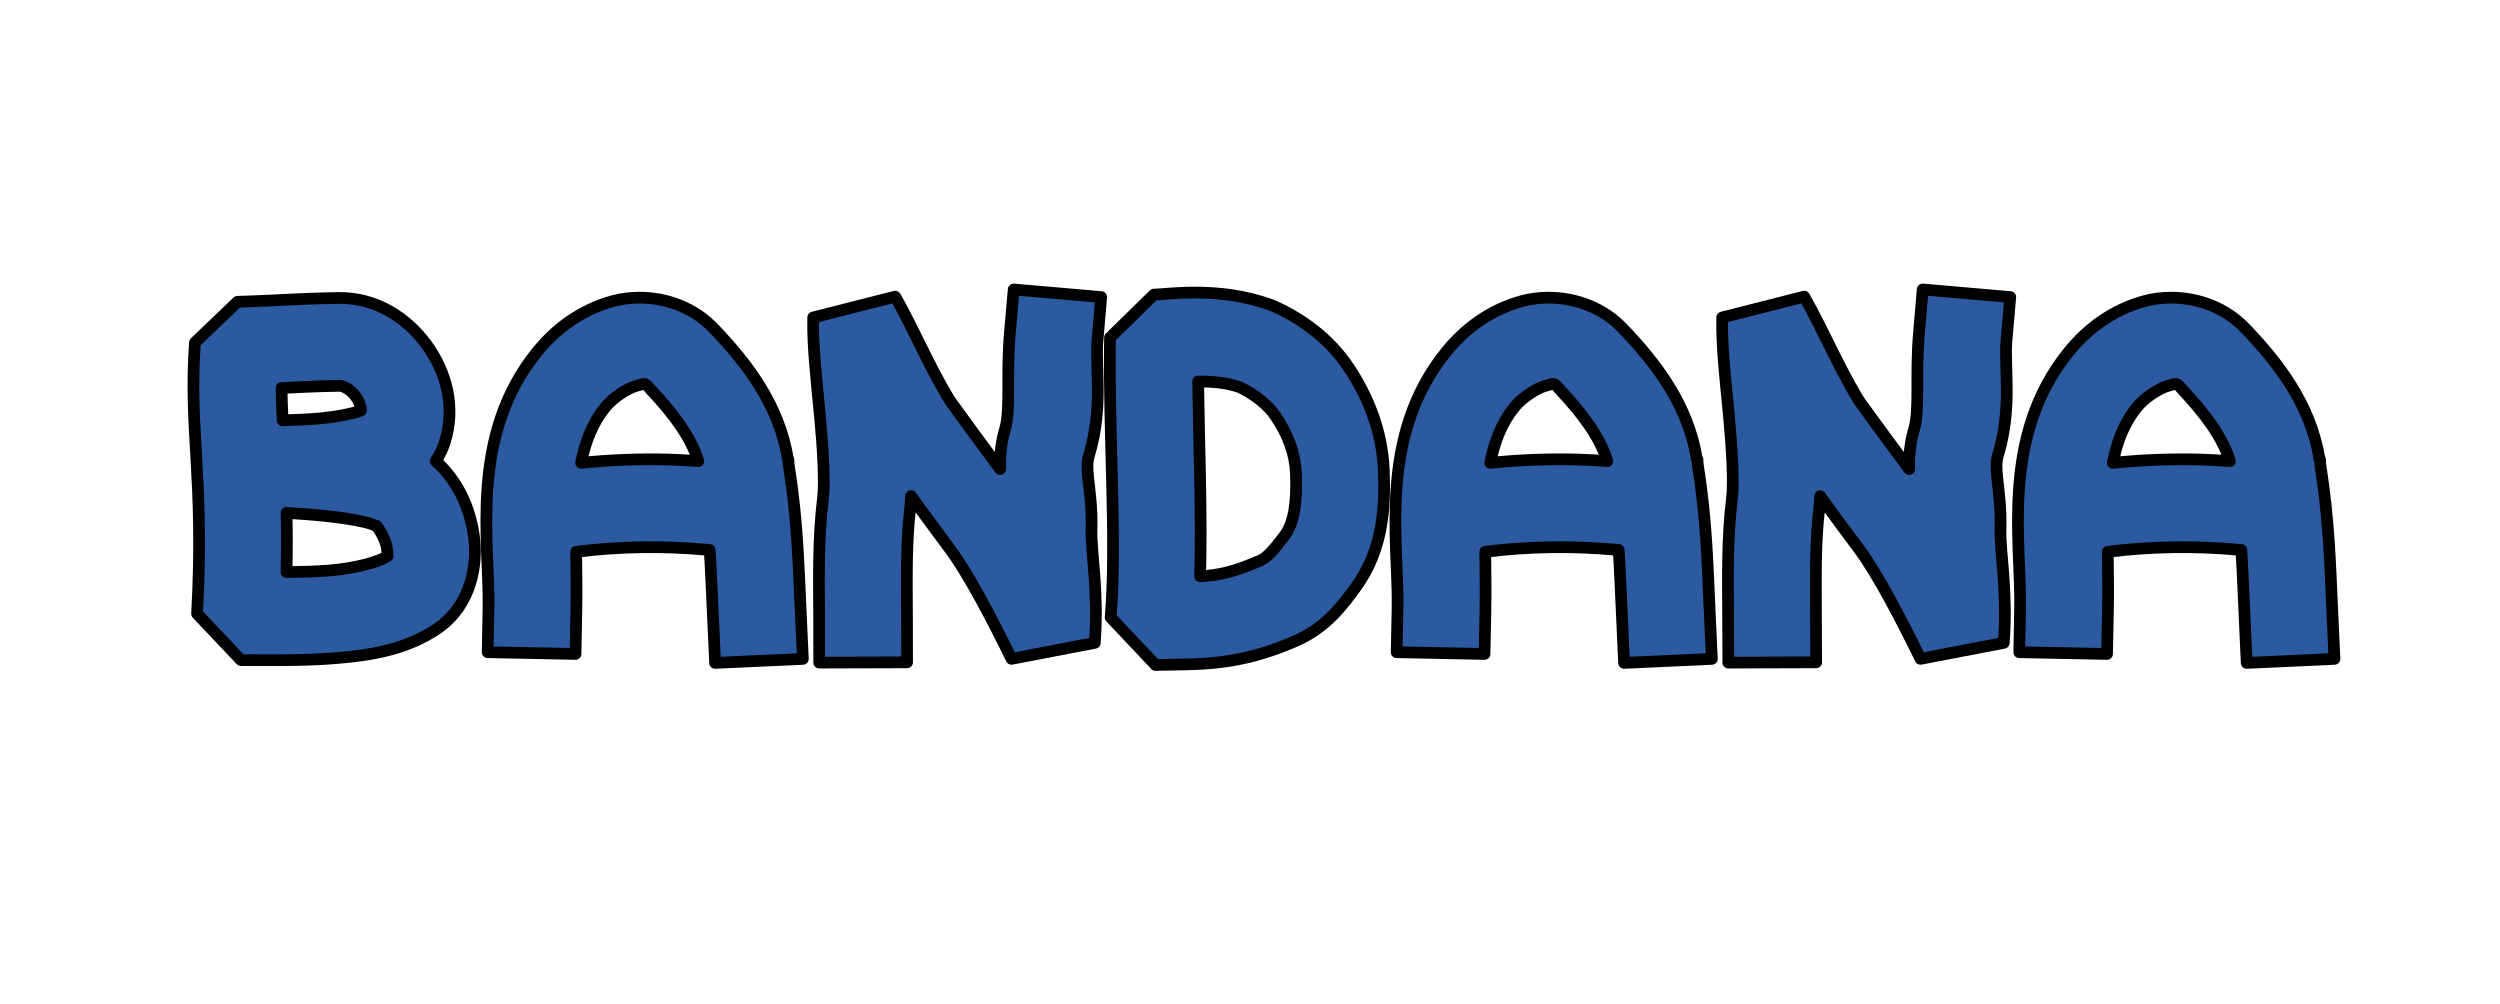
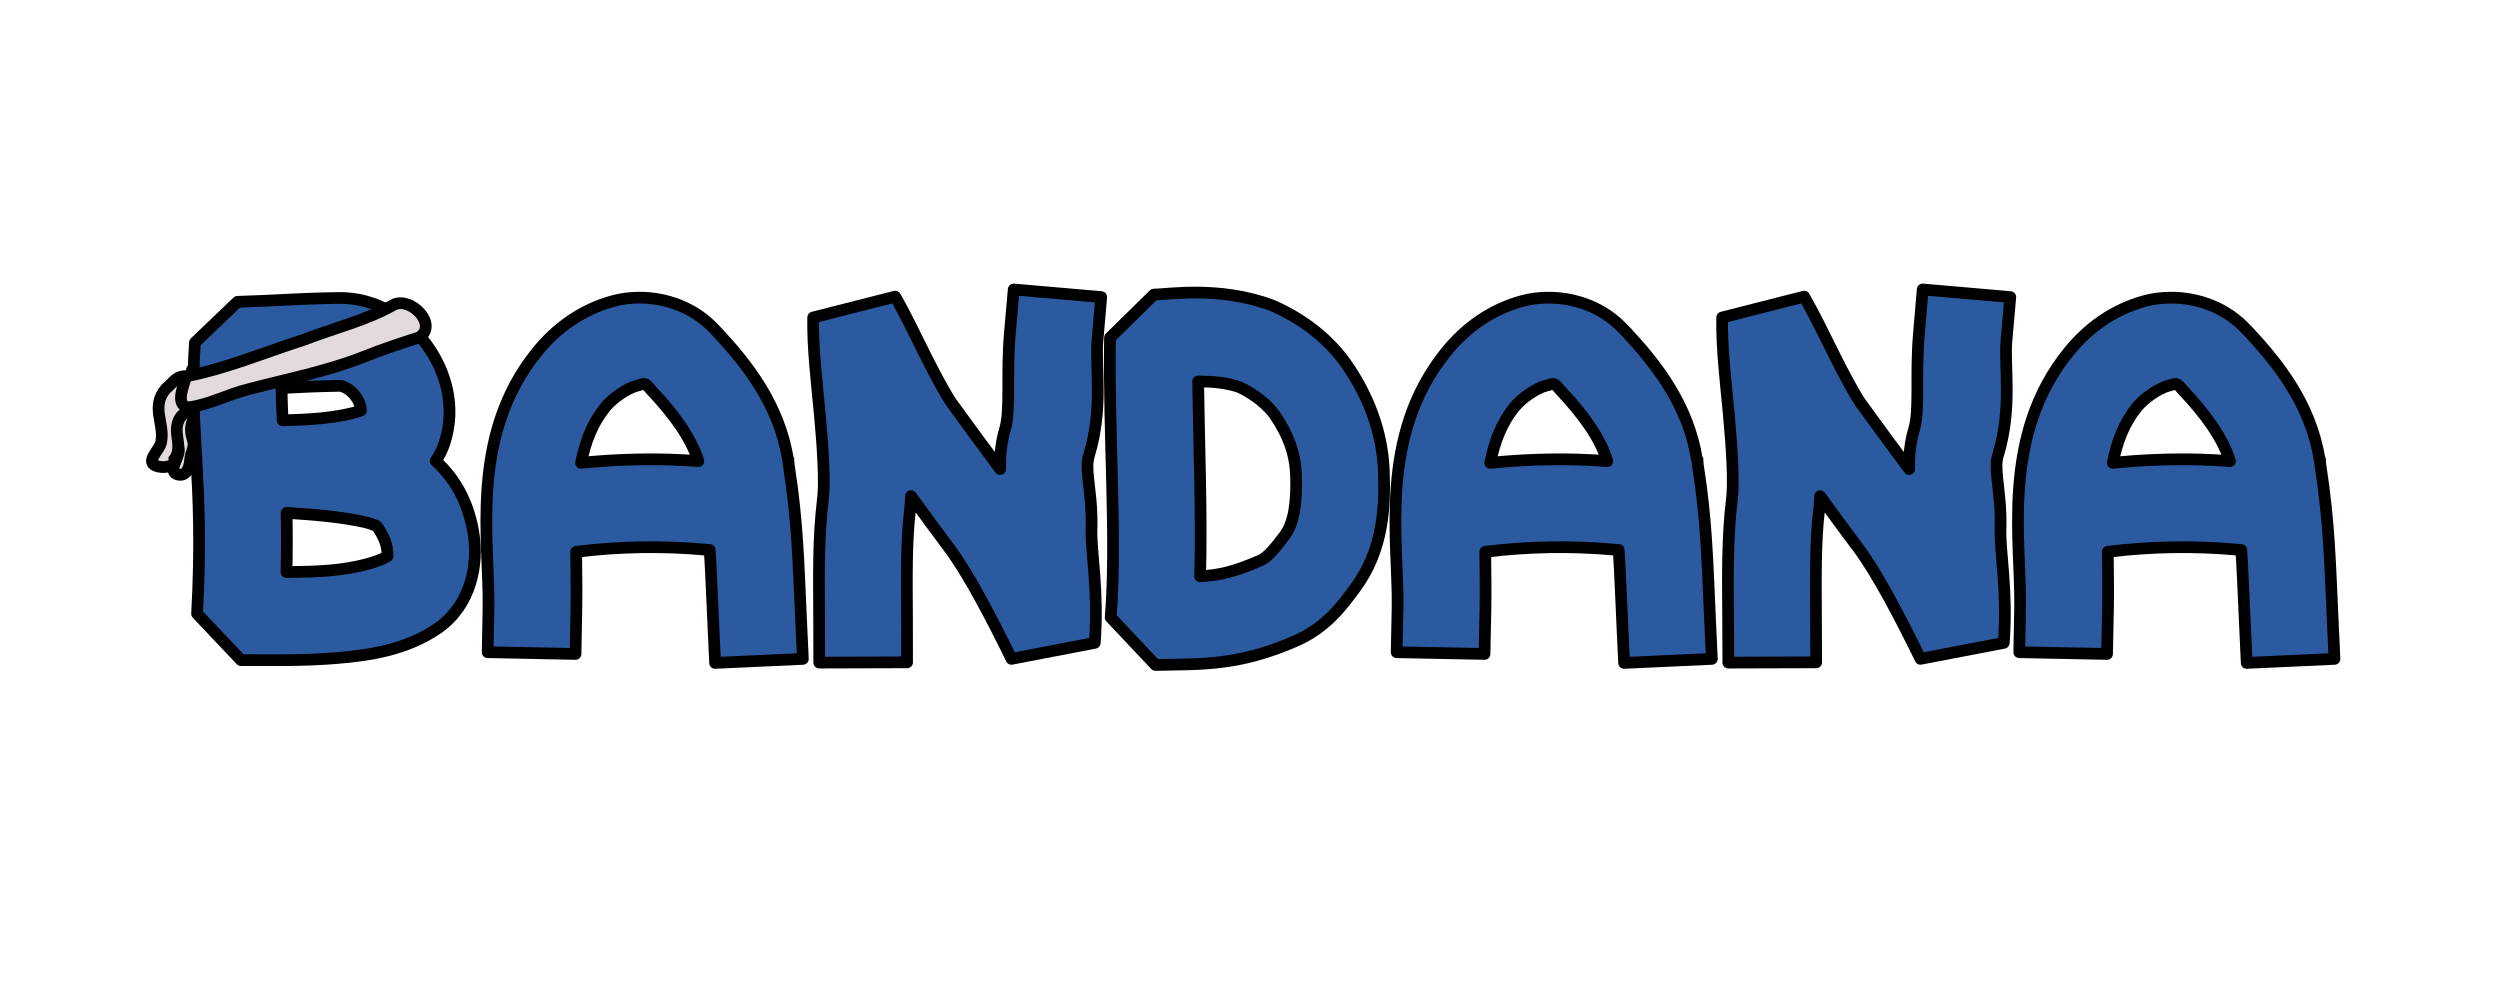
<svg xmlns="http://www.w3.org/2000/svg" width="853.623" height="342.655" id="svg2" version="1.1">
  <defs id="defs4" />
  <g id="layer2" transform="translate(41.77885,46.32557)">
+     <path id="path3141-9-5-8-7-3-0-2-4" d="m 25.22,83.674 c -5.583,-0.597 -6.447,2.962 -8.137,5.648 -4.299,6.834 1.848,11.714 2.214,17.932 0.155,2.635 -4.079,7.778 -0.162,8.5 2.734,0.504 3.79,-2.331 4.011,-5.07 0.247,-3.057 1.872,-4.114 0.804,-7.219 -0.977,-2.841 -0.823,-6.984 2.382,-8.066 3.858,-1.302 3.952,-4.824 2.334,-8.105 -1.373,-2.785 -0.306,-6.725 -4.095,-6.238 -0.652,0.084 1.301,2.687 0.65,2.618 z" style="fill:#e3dbdb;fill-opacity:1;stroke:#000000;stroke-width:4;stroke-linecap:butt;stroke-linejoin:miter;stroke-miterlimit:4;stroke-opacity:1;stroke-dasharray:none" />
+     <path id="path3141-9-4-5-3-8-8-5" d="m 24.001,82.58 c -5.333,-1.754 -6.595,1.927 -9.136,3.827 -5.264,6.122 -0.41,11.881 -1.575,17.999 -0.17,2.634 -5.606,6.745 -1.931,8.279 2.574,1.051 6.784,0.437 6.443,-2.291 1.881,-2.422 1.227,-5.465 0.83,-8.724 -0.362,-2.982 0.714,-6.641 4.011,-7.392 4.07,-0.104 5.362,-4.056 3.973,-7.44 -0.252,-3.095 1.103,-6.641 -2.704,-6.955 -0.655,-0.054 0.714,2.893 0.09,2.696 z" style="fill:#e3dbdb;fill-opacity:1;stroke:#000000;stroke-width:4;stroke-linecap:butt;stroke-linejoin:miter;stroke-miterlimit:4;stroke-opacity:1;stroke-dasharray:none" />
    <g style="stroke:#2c5aa0;stroke-width:4.756;stroke-linecap:square;stroke-linejoin:bevel;stroke-miterlimit:4;stroke-dasharray:none" transform="matrix(6.307593,0,0,6.307593,-421.7696,-6069.142)" id="g3602">
      <path style="fill:none;stroke:#2c5aa0;stroke-width:4.756;stroke-linecap:square;stroke-linejoin:bevel;stroke-miterlimit:4;stroke-opacity:1;stroke-dasharray:none" d="m 16.865,871.385 c 0.078,-3.954 -0.8,-8.873 2.105,-12.44 1.408,-1.739 4.299,-3.105 6.068,-1.042 1.593,1.693 3.081,3.65 3.354,6.047 0.454,2.873 0.497,5.049 0.626,7.861" id="path3604" />
      <path style="fill:none;stroke:#2c5aa0;stroke-width:4.756;stroke-linecap:square;stroke-linejoin:bevel;stroke-miterlimit:4;stroke-opacity:1;stroke-dasharray:none" d="m 17.351,866.153 c 3.013,-0.521 6.095,-0.633 9.139,-0.354 0.665,0.03 1.332,0.04 1.998,8.1e-4" id="path3606" />
    </g>
    <g style="stroke:#2c5aa0;stroke-width:4.756;stroke-linecap:square;stroke-linejoin:bevel;stroke-miterlimit:4;stroke-dasharray:none" transform="matrix(6.307593,0,0,6.307593,-111.3786,-6069.142)" id="g3610">
      <path style="fill:none;stroke:#2c5aa0;stroke-width:4.756;stroke-linecap:square;stroke-linejoin:bevel;stroke-miterlimit:4;stroke-opacity:1;stroke-dasharray:none" d="m 16.865,871.385 c 0.078,-3.954 -0.8,-8.873 2.105,-12.44 1.408,-1.739 4.299,-3.105 6.068,-1.042 1.593,1.693 3.081,3.65 3.354,6.047 0.454,2.873 0.497,5.049 0.626,7.861" id="path3612" />
      <path style="fill:none;stroke:#2c5aa0;stroke-width:4.756;stroke-linecap:square;stroke-linejoin:bevel;stroke-miterlimit:4;stroke-opacity:1;stroke-dasharray:none" d="m 17.351,866.153 c 3.013,-0.521 6.095,-0.633 9.139,-0.354 0.665,0.03 1.332,0.04 1.998,8.1e-4" id="path3614" />
    </g>
    <g id="g4501" transform="matrix(6.307593,0,0,6.307593,101.1913,-6069.142)" style="stroke:#2c5aa0;stroke-width:4.756;stroke-linecap:square;stroke-linejoin:bevel;stroke-miterlimit:4;stroke-dasharray:none">
      <path id="path4335" d="m 16.865,871.385 c 0.078,-3.954 -0.8,-8.873 2.105,-12.44 1.408,-1.739 4.299,-3.105 6.068,-1.042 1.593,1.693 3.081,3.65 3.354,6.047 0.454,2.873 0.497,5.049 0.626,7.861" style="fill:none;stroke:#2c5aa0;stroke-width:4.756;stroke-linecap:square;stroke-linejoin:bevel;stroke-miterlimit:4;stroke-opacity:1;stroke-dasharray:none" />
      <path id="path4343" d="m 17.351,866.153 c 3.013,-0.521 6.095,-0.633 9.139,-0.354 0.665,0.03 1.332,0.04 1.998,8.1e-4" style="fill:none;stroke:#2c5aa0;stroke-width:4.756;stroke-linecap:square;stroke-linejoin:bevel;stroke-miterlimit:4;stroke-opacity:1;stroke-dasharray:none" />
    </g>
    <g id="g5443" transform="matrix(6.301023,0,0,6.301023,-628.3332,-5421.389)" style="stroke:#2c5aa0;stroke-width:4.761;stroke-linecap:square;stroke-linejoin:bevel;stroke-miterlimit:4;stroke-dasharray:none">
      <path id="path5331" d="m 43.198,768.561 c 1.747,-1.253 0.886,-4.353 -0.508,-5.484 -1.313,-1.065 -6.423,-1.153 -8.229,-1.342 0.554,-0.216 7.437,0.277 8.18,-1.993 0.701,-2.144 -1.239,-4.776 -3.461,-4.737 -2.41,0.041 -3.416,0.154 -5.431,0.21 -0.319,4.375 0.533,7.014 0.117,14.652 3.003,-0.009 7.149,0.178 9.331,-1.306 z" style="fill:none;stroke:#2c5aa0;stroke-width:4.761;stroke-linecap:square;stroke-linejoin:bevel;stroke-miterlimit:4;stroke-opacity:1;stroke-dasharray:none" />
    </g>
    <g id="g5622" transform="matrix(5.897295,0,0,5.897295,-513.8956,-5114.903)" style="stroke:#2c5aa0;stroke-width:5.087;stroke-linecap:square;stroke-linejoin:bevel;stroke-miterlimit:4;stroke-dasharray:none">
      <path id="path5346" d="m 69.671,770.888 c 2.703,-0.067 4.163,0.147 7.203,-1.199 1.044,-0.463 1.728,-1.354 2.383,-2.239 1.093,-1.476 1.224,-3.338 1.155,-5.167 -0.066,-1.757 -0.697,-3.314 -1.612,-4.68 -0.782,-1.166 -1.982,-2.057 -3.248,-2.627 -2.236,-0.829 -4.641,-0.452 -5.906,-0.452 -0.092,5.225 0.432,11.552 0.025,16.364 z" style="fill:none;stroke:#2c5aa0;stroke-width:5.087;stroke-linecap:square;stroke-linejoin:bevel;stroke-miterlimit:4;stroke-opacity:1;stroke-dasharray:none" />
    </g>
    <path id="path3608" d="m -202.499,-569.625 c -0.043,-13.472 -0.374,-26.463 1.22,-39.473 1.949,-15.917 -3.635,-46.872 -3.262,-62.964 5.747,9.98 14.166,29.367 20.083,37.581 6.541,9.081 16.332,22.461 23.274,31.635 8.138,10.755 16.484,27.415 22.841,40.404 1.171,-15.557 -1.494,-27.698 -1.152,-37.851 0.411,-12.221 -3.138,-19.735 -0.159,-29.632 3.407,-11.317 1.234,-24.189 2.239,-35.803" style="fill:none;stroke:#2c5aa0;stroke-width:30;stroke-linecap:square;stroke-linejoin:bevel;stroke-miterlimit:4;stroke-opacity:1;stroke-dasharray:none" />
    <path id="path3608-2" d="m 107.892,-569.625 c -0.043,-13.472 -0.374,-26.463 1.22,-39.473 1.949,-15.917 -3.635,-46.872 -3.262,-62.964 5.747,9.98 14.166,29.367 20.083,37.581 6.541,9.081 16.332,22.461 23.274,31.635 8.138,10.755 16.484,27.415 22.841,40.404 1.171,-15.557 -1.494,-27.698 -1.152,-37.851 0.411,-12.221 -3.138,-19.735 -0.159,-29.632 3.407,-11.317 1.234,-24.189 2.239,-35.803" style="fill:none;stroke:#2c5aa0;stroke-width:30;stroke-linecap:square;stroke-linejoin:bevel;stroke-miterlimit:4;stroke-opacity:1;stroke-dasharray:none" />
    <g id="g5325" transform="translate(576,-562)">
      <path id="path5318" d="m -29.009,67.751 c 17.755,77.112 24.839,104.825 65.721,175.169 71.624,-27.367 142.807,-40.351 230.623,-54.346 150.379,-1.542 183.46,-29.029 330.863,6.564 66.612,28.588 118.19,31.354 179.134,43.709 6.581,-33.421 20.481,-100.633 29.317,-157.938 C 775.083,65.726 729.958,35.369 662.207,16.241 571.105,-9.479 486.082,-11.988 390.559,-17.883 262.801,-25.768 226.076,0.598 101.158,23.04 34.858,34.951 -8.108,55.063 -29.009,67.751 z" style="fill:#217844;fill-opacity:1;stroke:#000000;stroke-width:2.5;stroke-miterlimit:4;stroke-opacity:1;stroke-dasharray:none" />
      <g style="stroke-width:2.5;stroke-miterlimit:4;stroke-dasharray:none" transform="matrix(0.9996455,0.02662547,-0.02662547,0.9996455,3.295078,-10.20656)" id="g5307">
        <path style="font-size:medium;font-style:normal;font-variant:normal;font-weight:normal;font-stretch:normal;text-indent:0;text-align:start;text-decoration:none;line-height:normal;letter-spacing:normal;word-spacing:normal;text-transform:none;direction:ltr;block-progression:tb;writing-mode:lr-tb;text-anchor:start;baseline-shift:baseline;color:#000000;fill:#2c5aa0;fill-opacity:1;stroke:#000000;stroke-width:2.5;stroke-linejoin:round;stroke-miterlimit:4;stroke-opacity:1;stroke-dasharray:none;marker:none;visibility:visible;display:inline;overflow:visible;enable-background:accumulate;font-family:Sans;-inkscape-font-specification:Sans" d="m 181.128,45.726 c -2.868,0.484 -5.559,1.295 -7.988,2.402 -9.703,4.423 -16.738,11.768 -21.438,20.052 -0.006,0.012 -0.018,0.022 -0.024,0.034 -17.292,30.37 -4.934,62.815 -1.879,83.694 l 2.054,13.936 27.877,-4.08 -2.054,-13.936 c -0.921,-6.297 -2.063,-12.432 -3.125,-18.398 13.323,-3.968 27.117,-6.493 41.018,-7.519 l 0.646,-0.048 c 0.155,-0.018 0.313,-0.029 0.468,-0.048 1.58,6.765 2.998,13.676 4.712,21.674 l 2.947,13.758 27.545,-5.899 -2.947,-13.758 c -3.412,-15.919 -5.934,-29.28 -11.542,-46.237 -0.014,-0.049 -0.039,-0.091 -0.053,-0.14 -0.052,-0.157 -0.082,-0.295 -0.135,-0.453 l -0.029,0.005 -0.371,-1.693 -0.145,0.024 c -5.611,-16.898 -18.101,-28.192 -29.265,-36.74 -0.006,-0.005 -0.023,0.01 -0.029,0.005 -0.071,-0.059 -0.136,-0.115 -0.207,-0.174 -0.09,-0.069 -0.185,-0.154 -0.275,-0.222 l -0.024,0.034 C 199.243,45.905 189.543,44.308 181.128,45.726 z m 6.198,27.019 c 0.514,-0.016 0.944,0.343 1.987,1.216 l 0.516,0.42 c 8.305,6.323 15.007,12.817 18.581,19.928 -3.113,0.294 -6.218,0.616 -9.315,1.046 -9.331,1.297 -18.571,3.2 -27.67,5.682 0.191,-6.896 1.513,-13.258 4.733,-18.905 l 0.024,-0.034 c 1.83,-3.232 5.859,-7.044 8.64,-8.311 1.39,-0.634 1.989,-1.026 2.504,-1.042 z" id="path3604-9" />
        <path style="font-size:medium;font-style:normal;font-variant:normal;font-weight:normal;font-stretch:normal;text-indent:0;text-align:start;text-decoration:none;line-height:normal;letter-spacing:normal;word-spacing:normal;text-transform:none;direction:ltr;block-progression:tb;writing-mode:lr-tb;text-anchor:start;baseline-shift:baseline;color:#000000;fill:#2c5aa0;fill-opacity:1;stroke:#000000;stroke-width:2.5;stroke-linejoin:round;stroke-miterlimit:4;stroke-opacity:1;stroke-dasharray:none;marker:none;visibility:visible;display:inline;overflow:visible;enable-background:accumulate;font-family:Sans;-inkscape-font-specification:Sans" d="m 517.986,22.481 c -2.883,-0.38 -5.723,-0.399 -8.371,-0.053 -10.574,1.38 -19.426,6.339 -26.351,12.878 -0.01,0.009 -0.023,0.016 -0.033,0.025 -25.46,23.956 -23.159,58.595 -26.369,79.454 l -2.157,13.921 27.847,4.284 2.157,-13.921 c 0.968,-6.29 1.678,-12.49 2.414,-18.505 13.901,0.119 27.828,1.755 41.418,4.855 l 0.632,0.144 c 0.144,0.026 0.288,0.062 0.432,0.087 -0.476,6.93 -1.149,13.953 -1.859,22.102 l -1.222,14.017 28.062,2.448 1.222,-14.017 c 1.43,-16.417 3,-30.023 2.565,-48.207 l -0.029,-0.004 0.142,-1.728 -0.175,-0.023 c -0.401,-17.8 -8.997,-32.26 -17.16,-43.709 -0.004,-0.006 -0.025,0.002 -0.029,-0.004 -0.046,-0.071 -0.105,-0.127 -0.151,-0.198 -0.07,-0.098 -0.124,-0.225 -0.194,-0.322 l -0.033,0.025 C 535.25,27.97 526.447,23.597 517.986,22.481 z m -2.008,27.648 c 0.504,0.136 0.802,0.605 1.543,1.746 l 0.37,0.553 c 6.082,8.482 10.56,16.655 11.882,24.501 -3.05,-0.63 -6.099,-1.234 -9.183,-1.731 -9.282,-1.496 -18.674,-2.386 -28.09,-2.689 2.207,-6.534 5.311,-12.235 10.046,-16.686 l 0.033,-0.025 c 2.699,-2.552 7.64,-5.017 10.67,-5.412 1.515,-0.198 2.224,-0.393 2.728,-0.257 z" id="path3612-2" />
        <path style="font-size:medium;font-style:normal;font-variant:normal;font-weight:normal;font-stretch:normal;text-indent:0;text-align:start;text-decoration:none;line-height:normal;letter-spacing:normal;word-spacing:normal;text-transform:none;direction:ltr;block-progression:tb;writing-mode:lr-tb;text-anchor:start;baseline-shift:baseline;color:#000000;fill:#2c5aa0;fill-opacity:1;stroke:#000000;stroke-width:2.5;stroke-linejoin:round;stroke-miterlimit:4;stroke-opacity:1;stroke-dasharray:none;marker:none;visibility:visible;display:inline;overflow:visible;enable-background:accumulate;font-family:Sans;-inkscape-font-specification:Sans" d="m 742.566,70.31 c -2.799,-0.79 -5.607,-1.216 -8.276,-1.254 -10.663,-0.153 -20.135,3.484 -27.927,8.961 -0.011,0.008 -0.025,0.012 -0.036,0.02 -28.622,20.054 -31.332,54.666 -37.503,74.845 l -4.105,13.476 26.915,8.23 4.133,-13.467 c 1.861,-6.086 3.454,-12.12 5.046,-17.967 13.74,2.113 27.288,5.732 40.291,10.751 l 0.605,0.233 c 0.148,0.05 0.295,0.107 0.444,0.157 -1.466,6.79 -3.141,13.644 -5.013,21.606 l -3.222,13.696 27.42,6.452 3.222,-13.696 c 3.726,-15.848 7.163,-29.004 9.348,-46.73 0.008,-0.05 0.004,-0.099 0.012,-0.149 0.02,-0.165 0.052,-0.302 0.072,-0.468 l -0.028,-0.008 0.389,-1.689 -0.141,-0.04 c 2.157,-17.674 -4.3,-33.225 -10.735,-45.728 -0.003,-0.007 -0.025,-0.001 -0.028,-0.008 -0.039,-0.083 -0.074,-0.163 -0.113,-0.246 -0.052,-0.101 -0.102,-0.218 -0.154,-0.318 l -0.036,0.02 c -4.281,-8.766 -12.366,-14.36 -20.578,-16.678 z m -5.957,27.073 c 0.472,0.205 0.707,0.714 1.276,1.949 l 0.287,0.6 c 4.801,9.268 8.081,18.005 8.27,25.961 -2.939,-1.065 -5.884,-2.103 -8.867,-3.039 -8.971,-2.813 -18.137,-5.042 -27.412,-6.694 3.122,-6.149 7.013,-11.345 12.337,-15.071 l 0.036,-0.02 c 3.037,-2.138 8.309,-3.86 11.365,-3.816 1.528,0.022 2.237,-0.076 2.709,0.129 z" id="path4335-1" />
        <path style="font-size:medium;font-style:normal;font-variant:normal;font-weight:normal;font-stretch:normal;text-indent:0;text-align:start;text-decoration:none;line-height:normal;letter-spacing:normal;word-spacing:normal;text-transform:none;direction:ltr;block-progression:tb;writing-mode:lr-tb;text-anchor:start;baseline-shift:baseline;color:#000000;fill:#2c5aa0;fill-opacity:1;stroke:#000000;stroke-width:2.5;stroke-linejoin:round;stroke-miterlimit:4;stroke-opacity:1;stroke-dasharray:none;marker:none;visibility:visible;display:inline;overflow:visible;enable-background:accumulate;font-family:Sans;-inkscape-font-specification:Sans" d="M 39.158,69.601 C 22.924,77.459 16.423,81.367 3.699,87.694 L -4.799,109.362 C 7.467,141.862 20.889,155.83 40.978,206.246 l 23.455,9.344 c 9.575,-4.468 21.965,-9.803 33.827,-16.54 11.862,-6.736 23.707,-14.59 31.455,-27.516 l 0.222,-0.382 c 7.862,-13.898 3.634,-29.468 -3.102,-39.491 -6.296,-9.368 -14.678,-16.386 -25.665,-19.798 0.414,-2.47 0.524,-5.108 0.19,-7.939 C 99.595,88.975 89.893,77.902 78.559,71.642 67.226,65.382 52.696,63.049 39.158,69.601 z M 54.303,100.846 c 1.047,-0.507 4.227,-0.63 7.473,1.163 2.195,1.212 3.442,2.754 4.228,4.14 -0.179,0.206 -0.041,0.071 -0.318,0.346 -2.383,2.372 -7.193,5.85 -12.469,8.961 -4.579,2.7 -9.346,5.085 -13.663,7.243 -1.975,-3.755 -3.989,-7.695 -5.757,-11.402 5.996,-3.155 11.516,-6.1 20.506,-10.451 z m 2.024,54.376 c 5.095,-1.953 9.383,-3.627 14.84,-5.476 5.413,-1.835 10.679,-3.356 14.606,-4.173 2.497,-0.519 4.443,-0.538 5.066,-0.592 1.017,0.483 5.223,3.128 7.18,6.04 2.058,3.063 1.575,3.195 1.691,2.963 -2.318,3.606 -9.234,9.552 -18.584,14.861 -4.647,2.639 -9.801,5.156 -15.001,7.623 -3.547,-8.184 -6.675,-14.857 -9.798,-21.247 z" id="path5331-9" />
        <path style="font-size:medium;font-style:normal;font-variant:normal;font-weight:normal;font-stretch:normal;text-indent:0;text-align:start;text-decoration:none;line-height:normal;letter-spacing:normal;word-spacing:normal;text-transform:none;direction:ltr;block-progression:tb;writing-mode:lr-tb;text-anchor:start;baseline-shift:baseline;color:#000000;fill:#2c5aa0;fill-opacity:1;stroke:#000000;stroke-width:2.5;stroke-linejoin:round;stroke-miterlimit:4;stroke-opacity:1;stroke-dasharray:none;marker:none;visibility:visible;display:inline;overflow:visible;enable-background:accumulate;font-family:Sans;-inkscape-font-specification:Sans" d="m 387.792,21.677 c -6.778,-0.068 -11.982,0.645 -14.084,0.646 l -14.084,13.82 c -0.528,30.071 2.282,65.067 0.205,89.671 l 14.378,15.258 c 14.099,-0.347 26.382,0.521 45.246,-7.834 9.831,-4.355 15.088,-11.849 18.809,-16.872 9.108,-12.296 9.574,-26.374 9.155,-37.529 -0.48,-12.783 -5.169,-24.058 -11.326,-33.245 -6.197,-9.246 -14.918,-15.498 -23.885,-19.542 l -0.88,-0.352 c -8.387,-3.108 -16.755,-3.952 -23.533,-4.02 z m 0.088,28.492 c 4.752,0.015 9.29,0.419 13.321,1.849 4.81,2.285 9.139,5.746 11.502,9.272 3.98,5.939 6.292,11.925 6.543,18.603 0.342,9.106 -0.637,15.637 -3.638,19.689 -3.535,4.772 -5.834,7.124 -7.57,7.893 -8.676,3.843 -13.73,4.857 -19.513,5.164 0.548,-20.533 -0.393,-42.461 -0.646,-62.47 z" id="path5346-1" />
        <path style="font-size:medium;font-style:normal;font-variant:normal;font-weight:normal;font-stretch:normal;text-indent:0;text-align:start;text-decoration:none;line-height:normal;letter-spacing:normal;word-spacing:normal;text-transform:none;direction:ltr;block-progression:tb;writing-mode:lr-tb;text-anchor:start;baseline-shift:baseline;color:#000000;fill:#2c5aa0;fill-opacity:1;stroke:#000000;stroke-width:2.5;stroke-linejoin:round;stroke-miterlimit:4;stroke-opacity:1;stroke-dasharray:none;marker:none;visibility:visible;display:inline;overflow:visible;enable-background:accumulate;font-family:Sans;-inkscape-font-specification:Sans" d="m 313.613,25.922 0.127,14.108 c 0.137,13.584 2.679,24.385 1.414,30.758 -0.945,4.759 -0.751,8.991 -0.319,12.854 -6.069,-6.718 -12.608,-13.987 -17.552,-19.615 -1.759,-2.002 -5.847,-7.994 -9.747,-14.209 -3.9,-6.216 -7.825,-12.764 -11.525,-17.958 l -25.524,9.191 c 0.688,9.369 3.079,20.207 5.144,30.927 2.066,10.72 3.693,21.442 3.571,26.245 -0.347,13.668 1.244,26.374 2.483,38.761 l 1.386,14.016 28.029,-2.8 -1.386,-14.016 c -1.279,-12.787 -2.655,-24.296 -2.377,-35.234 0.033,-1.281 -0.074,-2.606 -0.113,-3.91 4.839,5.418 9.59,10.821 13.714,15.299 6.976,7.575 16.321,22.057 23.378,33.526 l 26.083,-7.683 c -0.358,-16.793 -4.11,-29.165 -4.53,-35.851 -0.452,-7.185 -1.912,-12.705 -2.651,-16.429 -0.739,-3.724 -0.866,-5.344 -0.413,-7.625 3.056,-15.398 -0.8,-28.249 -0.884,-36.557 l -0.153,-14.076 -28.156,0.277 z" id="path3608-3" />
        <path style="font-size:medium;font-style:normal;font-variant:normal;font-weight:normal;font-stretch:normal;text-indent:0;text-align:start;text-decoration:none;line-height:normal;letter-spacing:normal;word-spacing:normal;text-transform:none;direction:ltr;block-progression:tb;writing-mode:lr-tb;text-anchor:start;baseline-shift:baseline;color:#000000;fill:#2c5aa0;fill-opacity:1;stroke:#000000;stroke-width:2.5;stroke-linejoin:round;stroke-miterlimit:4;stroke-opacity:1;stroke-dasharray:none;marker:none;visibility:visible;display:inline;overflow:visible;enable-background:accumulate;font-family:Sans;-inkscape-font-specification:Sans" d="m 653.462,44.605 -4.06,13.51 c -3.922,13.006 -4.719,24.073 -7.828,29.779 -2.321,4.26 -3.428,8.351 -4.168,12.168 -3.788,-8.222 -7.86,-17.112 -10.899,-23.959 -1.081,-2.436 -3.167,-9.368 -5.035,-16.464 -1.868,-7.096 -3.689,-14.524 -5.67,-20.585 l -27.104,1.157 c -2.139,9.148 -3.091,20.205 -4.318,31.054 -1.227,10.848 -2.873,21.568 -4.422,26.115 -4.41,12.942 -6.682,25.543 -9.195,37.736 l -2.831,13.797 27.588,5.69 2.831,-13.797 c 2.595,-12.586 4.744,-23.976 8.272,-34.332 0.41,-1.204 0.704,-2.49 1.053,-3.737 2.997,6.605 5.935,13.17 8.531,18.666 4.398,9.312 8.968,25.916 12.282,38.968 l 27.187,0.45 c 4.669,-16.135 4.779,-29.062 6.373,-35.57 1.713,-6.993 1.995,-12.69 2.4,-16.466 0.406,-3.775 0.739,-5.365 1.852,-7.407 7.511,-13.785 7.665,-27.201 10.064,-35.156 l 4.082,-13.475 -26.985,-8.142 z" id="path3608-2-6" />
      </g>
    </g>
    <path style="font-size:medium;font-style:normal;font-variant:normal;font-weight:normal;font-stretch:normal;text-indent:0;text-align:start;text-decoration:none;line-height:normal;letter-spacing:normal;word-spacing:normal;text-transform:none;direction:ltr;block-progression:tb;writing-mode:lr-tb;text-anchor:start;baseline-shift:baseline;color:#000000;fill:#2c5aa0;fill-opacity:1;stroke:#000000;stroke-width:4;stroke-linejoin:round;stroke-miterlimit:4;stroke-opacity:1;stroke-dasharray:none;marker:none;visibility:visible;display:inline;overflow:visible;enable-background:accumulate;font-family:Sans;-inkscape-font-specification:Sans" d="m 176.513,55.308 c -3.097,0.006 -6.067,0.387 -8.812,1.125 -10.968,2.948 -19.643,9.432 -26.031,17.312 -0.009,0.011 -0.022,0.02 -0.031,0.031 -23.482,28.878 -16.179,65.125 -16.625,87.594 l -0.281,15 30,0.594 0.281,-15 c 0.134,-6.776 0.009,-13.421 -0.062,-19.875 14.691,-1.836 29.623,-2.074 44.406,-0.719 l 0.688,0.062 c 0.166,0.008 0.334,0.024 0.5,0.031 0.476,7.383 0.755,14.892 1.156,23.594 l 0.688,14.969 29.969,-1.375 -0.688,-14.969 c -0.798,-17.32 -1.108,-31.798 -4.031,-50.594 -0.006,-0.054 -0.025,-0.102 -0.031,-0.156 -0.027,-0.175 -0.035,-0.325 -0.062,-0.5 l -0.031,0 -0.094,-1.844 -0.156,0 c -2.936,-18.734 -14.08,-32.785 -24.312,-43.719 -0.005,-0.006 -0.026,0.006 -0.031,0 -0.064,-0.074 -0.123,-0.145 -0.188,-0.219 -0.082,-0.088 -0.168,-0.194 -0.25,-0.281 l -0.031,0.031 C 195.512,58.667 185.601,55.292 176.513,55.308 z m 1.781,29.469 c 0.543,0.073 0.932,0.525 1.875,1.625 l 0.469,0.531 c 7.617,8.096 13.521,16.092 16.031,24.188 -3.322,-0.236 -6.64,-0.442 -9.969,-0.531 -10.03,-0.27 -20.069,0.111 -30.062,1.125 1.408,-7.211 3.911,-13.663 8.281,-19.031 l 0.031,-0.031 c 2.489,-3.075 7.388,-6.374 10.531,-7.219 1.572,-0.422 2.269,-0.729 2.812,-0.656 z" id="path3604-9-4" />
    <path style="font-size:medium;font-style:normal;font-variant:normal;font-weight:normal;font-stretch:normal;text-indent:0;text-align:start;text-decoration:none;line-height:normal;letter-spacing:normal;word-spacing:normal;text-transform:none;direction:ltr;block-progression:tb;writing-mode:lr-tb;text-anchor:start;baseline-shift:baseline;color:#000000;fill:#2c5aa0;fill-opacity:1;stroke:#000000;stroke-width:4;stroke-linejoin:round;stroke-miterlimit:4;stroke-opacity:1;stroke-dasharray:none;marker:none;visibility:visible;display:inline;overflow:visible;enable-background:accumulate;font-family:Sans;-inkscape-font-specification:Sans" d="m 486.919,55.308 c -3.097,0.006 -6.098,0.387 -8.844,1.125 -10.968,2.948 -19.612,9.432 -26,17.312 -0.009,0.011 -0.022,0.02 -0.031,0.031 -23.496,28.88 -16.179,65.121 -16.625,87.594 l -0.312,15 30,0.594 0.312,-15 c 0.134,-6.776 0.009,-13.421 -0.062,-19.875 14.691,-1.836 29.623,-2.074 44.406,-0.719 l 0.688,0.062 c 0.155,0.007 0.313,0.024 0.469,0.031 0.476,7.383 0.755,14.892 1.156,23.594 l 0.688,14.969 29.969,-1.375 -0.688,-14.969 c -0.807,-17.531 -1.069,-32.116 -4.094,-51.25 l -0.031,0 -0.094,-1.844 -0.188,0 c -2.935,-18.733 -14.049,-32.785 -24.281,-43.719 -0.005,-0.006 -0.026,0.006 -0.031,0 -0.059,-0.068 -0.128,-0.12 -0.188,-0.188 -0.088,-0.093 -0.163,-0.22 -0.25,-0.312 l -0.031,0.031 C 505.918,58.666 496.008,55.292 486.919,55.308 z m 1.781,29.469 c 0.551,0.073 0.932,0.525 1.875,1.625 l 0.469,0.531 c 7.617,8.096 13.498,16.092 16,24.188 -3.309,-0.234 -6.612,-0.442 -9.938,-0.531 -10.009,-0.27 -20.049,0.116 -30.031,1.125 1.408,-7.209 3.881,-13.664 8.25,-19.031 l 0.031,-0.031 c 2.489,-3.075 7.357,-6.374 10.5,-7.219 1.572,-0.422 2.293,-0.729 2.844,-0.656 z" id="path3612-2-7" />
    <path style="font-size:medium;font-style:normal;font-variant:normal;font-weight:normal;font-stretch:normal;text-indent:0;text-align:start;text-decoration:none;line-height:normal;letter-spacing:normal;word-spacing:normal;text-transform:none;direction:ltr;block-progression:tb;writing-mode:lr-tb;text-anchor:start;baseline-shift:baseline;color:#000000;fill:#2c5aa0;fill-opacity:1;stroke:#000000;stroke-width:4;stroke-linejoin:round;stroke-miterlimit:4;stroke-opacity:1;stroke-dasharray:none;marker:none;visibility:visible;display:inline;overflow:visible;enable-background:accumulate;font-family:Sans;-inkscape-font-specification:Sans" d="m 699.482,55.308 c -3.097,0.006 -6.098,0.387 -8.844,1.125 -10.968,2.948 -19.612,9.432 -26,17.312 -0.009,0.011 -0.022,0.02 -0.031,0.031 -23.482,28.878 -16.179,65.125 -16.625,87.594 l -0.281,15 29.969,0.594 0.312,-15 c 0.134,-6.776 0.009,-13.421 -0.062,-19.875 14.691,-1.836 29.623,-2.074 44.406,-0.719 l 0.688,0.062 c 0.166,0.008 0.334,0.024 0.5,0.031 0.476,7.383 0.755,14.892 1.156,23.594 l 0.688,14.969 29.969,-1.375 -0.688,-14.969 c -0.798,-17.32 -1.108,-31.798 -4.031,-50.594 -0.006,-0.054 -0.025,-0.102 -0.031,-0.156 -0.027,-0.175 -0.035,-0.325 -0.062,-0.5 l -0.031,0 -0.094,-1.844 -0.156,0 c -2.936,-18.733 -14.08,-32.785 -24.312,-43.719 -0.005,-0.006 -0.026,0.006 -0.031,0 -0.064,-0.074 -0.123,-0.145 -0.188,-0.219 -0.082,-0.088 -0.168,-0.194 -0.25,-0.281 l -0.031,0.031 c -6.938,-7.734 -16.849,-11.11 -25.938,-11.094 z m 1.781,29.469 c 0.543,0.073 0.932,0.525 1.875,1.625 l 0.469,0.531 c 7.617,8.096 13.521,16.092 16.031,24.188 -3.322,-0.236 -6.64,-0.442 -9.969,-0.531 -10.009,-0.27 -20.049,0.116 -30.031,1.125 1.408,-7.209 3.881,-13.664 8.25,-19.031 l 0.031,-0.031 c 2.489,-3.075 7.388,-6.374 10.531,-7.219 1.572,-0.422 2.269,-0.729 2.812,-0.656 z" id="path4335-1-4" />
    <path style="font-size:medium;font-style:normal;font-variant:normal;font-weight:normal;font-stretch:normal;text-indent:0;text-align:start;text-decoration:none;line-height:normal;letter-spacing:normal;word-spacing:normal;text-transform:none;direction:ltr;block-progression:tb;writing-mode:lr-tb;text-anchor:start;baseline-shift:baseline;color:#000000;fill:#2c5aa0;fill-opacity:1;stroke:#000000;stroke-width:4;stroke-linejoin:round;stroke-miterlimit:4;stroke-opacity:1;stroke-dasharray:none;marker:none;visibility:visible;display:inline;overflow:visible;enable-background:accumulate;font-family:Sans;-inkscape-font-specification:Sans" d="m 73.698,55.415 c -15.583,0.267 -22.1,0.971 -34.375,1.312 L 24.792,70.634 c -2.182,29.938 3.272,45.766 0.719,92.594 l 15,15.844 c 9.131,-0.027 20.783,0.288 32.531,-0.688 11.748,-0.975 23.887,-2.833 34.656,-10.156 l 0.312,-0.219 c 11.211,-8.043 13.55,-21.788 11.906,-32.094 -1.536,-9.632 -5.56,-18.179 -12.938,-24.844 1.222,-1.786 2.265,-3.815 3.031,-6.156 4.046,-12.364 0.458,-24.57 -6.156,-33.594 C 97.24,62.297 86.693,55.192 73.698,55.415 z m 0.531,30 c 1.005,-0.017 3.543,1.04 5.438,3.625 1.281,1.748 1.7,3.409 1.812,4.781 -0.215,0.097 -0.058,0.041 -0.375,0.156 -2.73,0.995 -7.765,1.976 -13.031,2.5 -4.571,0.455 -9.175,0.594 -13.344,0.719 -0.185,-3.662 -0.334,-7.482 -0.375,-11.031 5.848,-0.297 11.245,-0.602 19.875,-0.75 z m -18.156,43.375 c 4.704,0.319 8.674,0.563 13.625,1.094 4.911,0.527 9.593,1.246 12.969,2.031 2.147,0.5 3.679,1.192 4.188,1.375 0.622,0.748 2.96,4.349 3.438,7.344 0.502,3.149 0.075,3.077 0.25,2.938 -3.127,1.986 -10.709,4.137 -19.969,4.906 -4.602,0.382 -9.557,0.484 -14.531,0.531 0.19,-7.706 0.16,-14.074 0.031,-20.219 z" id="path5331-9-5" />
    <path style="font-size:medium;font-style:normal;font-variant:normal;font-weight:normal;font-stretch:normal;text-indent:0;text-align:start;text-decoration:none;line-height:normal;letter-spacing:normal;word-spacing:normal;text-transform:none;direction:ltr;block-progression:tb;writing-mode:lr-tb;text-anchor:start;baseline-shift:baseline;color:#000000;fill:#2c5aa0;fill-opacity:1;stroke:#000000;stroke-width:4;stroke-linejoin:round;stroke-miterlimit:4;stroke-opacity:1;stroke-dasharray:none;marker:none;visibility:visible;display:inline;overflow:visible;enable-background:accumulate;font-family:Sans;-inkscape-font-specification:Sans" d="m 367.229,53.571 c -7.218,-0.072 -12.761,0.687 -15,0.688 l -15,14.719 c -0.562,32.025 2.43,69.297 0.219,95.5 l 15.312,16.25 c 15.016,-0.37 28.097,0.555 48.188,-8.344 10.47,-4.638 16.069,-12.619 20.031,-17.969 9.7,-13.096 10.197,-28.089 9.75,-39.969 -0.512,-13.614 -5.505,-25.622 -12.062,-35.406 -6.6,-9.847 -15.887,-16.506 -25.438,-20.812 l -0.938,-0.375 c -8.932,-3.311 -17.844,-4.209 -25.062,-4.281 z m 0.094,30.344 c 5.061,0.016 9.894,0.446 14.188,1.969 5.122,2.433 9.733,6.119 12.25,9.875 4.239,6.325 6.701,12.7 6.969,19.812 0.364,9.698 -0.678,16.653 -3.875,20.969 -3.764,5.082 -6.213,7.587 -8.062,8.406 -9.24,4.092 -14.623,5.172 -20.781,5.5 0.583,-21.868 -0.419,-45.221 -0.688,-66.531 z" id="path5346-1-0" />
    <path style="font-size:medium;font-style:normal;font-variant:normal;font-weight:normal;font-stretch:normal;text-indent:0;text-align:start;text-decoration:none;line-height:normal;letter-spacing:normal;word-spacing:normal;text-transform:none;direction:ltr;block-progression:tb;writing-mode:lr-tb;text-anchor:start;baseline-shift:baseline;color:#000000;fill:#2c5aa0;fill-opacity:1;stroke:#000000;stroke-width:4;stroke-linejoin:round;stroke-miterlimit:4;stroke-opacity:1;stroke-dasharray:none;marker:none;visibility:visible;display:inline;overflow:visible;enable-background:accumulate;font-family:Sans;-inkscape-font-specification:Sans" d="m 304.352,52.513 -1.312,14.969 c -1.248,14.414 0.338,26.124 -1.656,32.75 -1.489,4.948 -1.718,9.454 -1.656,13.594 -5.745,-7.744 -11.931,-16.121 -16.594,-22.594 -1.659,-2.303 -5.378,-9.074 -8.875,-16.062 -3.497,-6.989 -6.986,-14.334 -10.375,-20.219 l -28,7.125 c -0.232,10.002 1.191,21.736 2.281,33.312 1.09,11.576 1.716,23.109 1.094,28.188 -1.77,14.454 -1.387,28.085 -1.344,41.344 l 0.031,15 30,-0.094 -0.031,-15 c -0.044,-13.686 -0.323,-26.028 1.094,-37.594 0.166,-1.355 0.189,-2.77 0.281,-4.156 4.574,6.24 9.056,12.454 12.969,17.625 6.618,8.746 15.039,25.056 21.344,37.938 l 28.438,-5.469 c 1.343,-17.838 -1.365,-31.338 -1.125,-38.469 0.258,-7.663 -0.723,-13.664 -1.125,-17.688 -0.402,-4.024 -0.37,-5.754 0.344,-8.125 4.819,-16.009 2.049,-30.028 2.812,-38.844 l 1.281,-14.938 -29.875,-2.594 z" id="path3608-3-7" />
    <path style="font-size:medium;font-style:normal;font-variant:normal;font-weight:normal;font-stretch:normal;text-indent:0;text-align:start;text-decoration:none;line-height:normal;letter-spacing:normal;word-spacing:normal;text-transform:none;direction:ltr;block-progression:tb;writing-mode:lr-tb;text-anchor:start;baseline-shift:baseline;color:#000000;fill:#2c5aa0;fill-opacity:1;stroke:#000000;stroke-width:4;stroke-linejoin:round;stroke-miterlimit:4;stroke-opacity:1;stroke-dasharray:none;marker:none;visibility:visible;display:inline;overflow:visible;enable-background:accumulate;font-family:Sans;-inkscape-font-specification:Sans" d="m 614.727,52.513 -1.281,14.969 c -1.248,14.414 0.338,26.124 -1.656,32.75 -1.489,4.948 -1.749,9.454 -1.688,13.594 -5.745,-7.744 -11.931,-16.121 -16.594,-22.594 -1.659,-2.303 -5.347,-9.074 -8.844,-16.062 -3.497,-6.989 -7.017,-14.334 -10.406,-20.219 l -28,7.125 c -0.232,10.002 1.191,21.736 2.281,33.312 1.09,11.576 1.716,23.109 1.094,28.188 -1.77,14.454 -1.387,28.085 -1.344,41.344 l 0.062,15 30,-0.094 -0.062,-15 c -0.044,-13.686 -0.291,-26.028 1.125,-37.594 0.165,-1.345 0.189,-2.75 0.281,-4.125 4.567,6.23 9.062,12.431 12.969,17.594 6.618,8.746 15.008,25.056 21.312,37.938 l 28.438,-5.469 c 1.343,-17.838 -1.365,-31.338 -1.125,-38.469 0.258,-7.663 -0.692,-13.664 -1.094,-17.688 -0.402,-4.024 -0.401,-5.754 0.312,-8.125 4.819,-16.009 2.049,-30.028 2.812,-38.844 l 1.312,-14.938 -29.906,-2.594 z" id="path3608-2-6-0" />
+     <path style="fill:#e3dbdb;fill-opacity:1;stroke:#000000;stroke-width:4;stroke-linecap:butt;stroke-linejoin:miter;stroke-miterlimit:4;stroke-opacity:1;stroke-dasharray:none" d="M 21.757,82.177 C 35.619,79.502 48.755,73.918 62.175,69.619 72.346,65.668 83.283,63.088 92.73,57.686 c 5.84,-2.764 15.215,6.919 8.606,11.202 -6.316,2.013 -12.602,4.072 -18.777,6.57 -12.774,5.049 -26.262,7.637 -39.492,11.12 -7.008,1.707 -13.543,5.389 -20.714,6.21 -4.573,-1.113 -1.151,-7.809 -0.596,-10.612 z" id="path4358-8-7-7-5-8-7-0" />
  </g>
  <g id="layer1" transform="translate(41.77885,-616.2729)" />
</svg>
